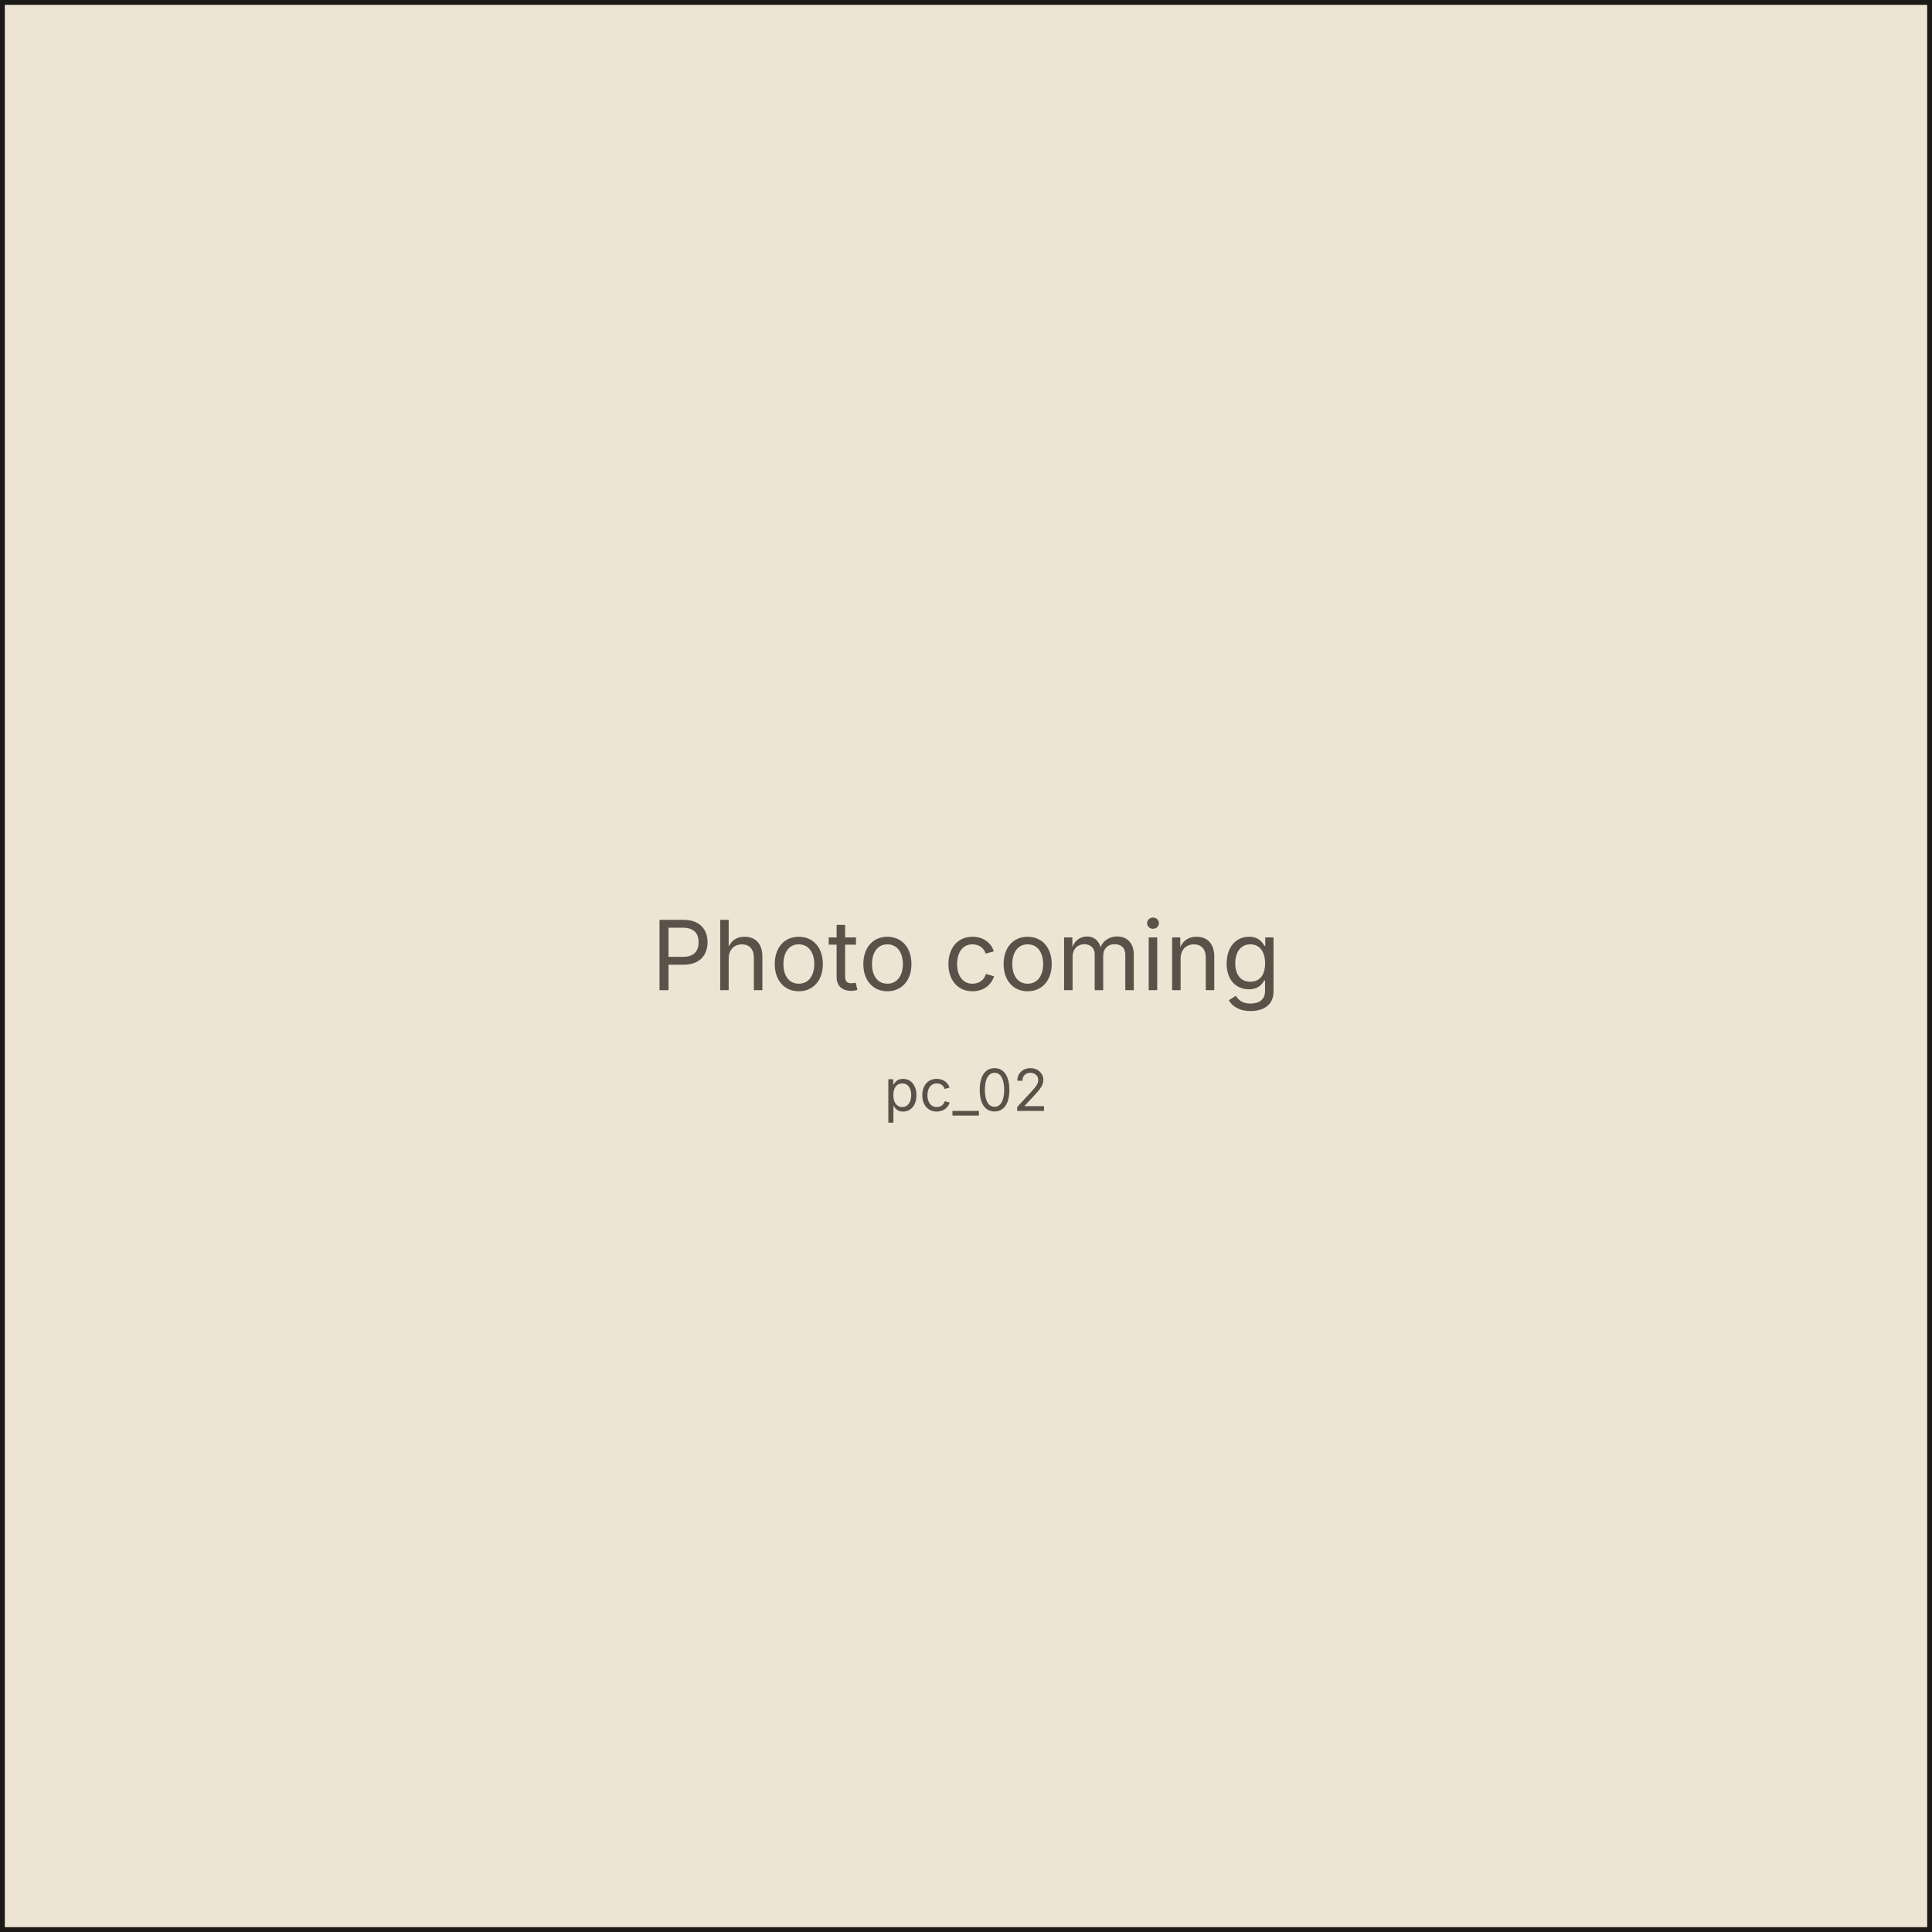
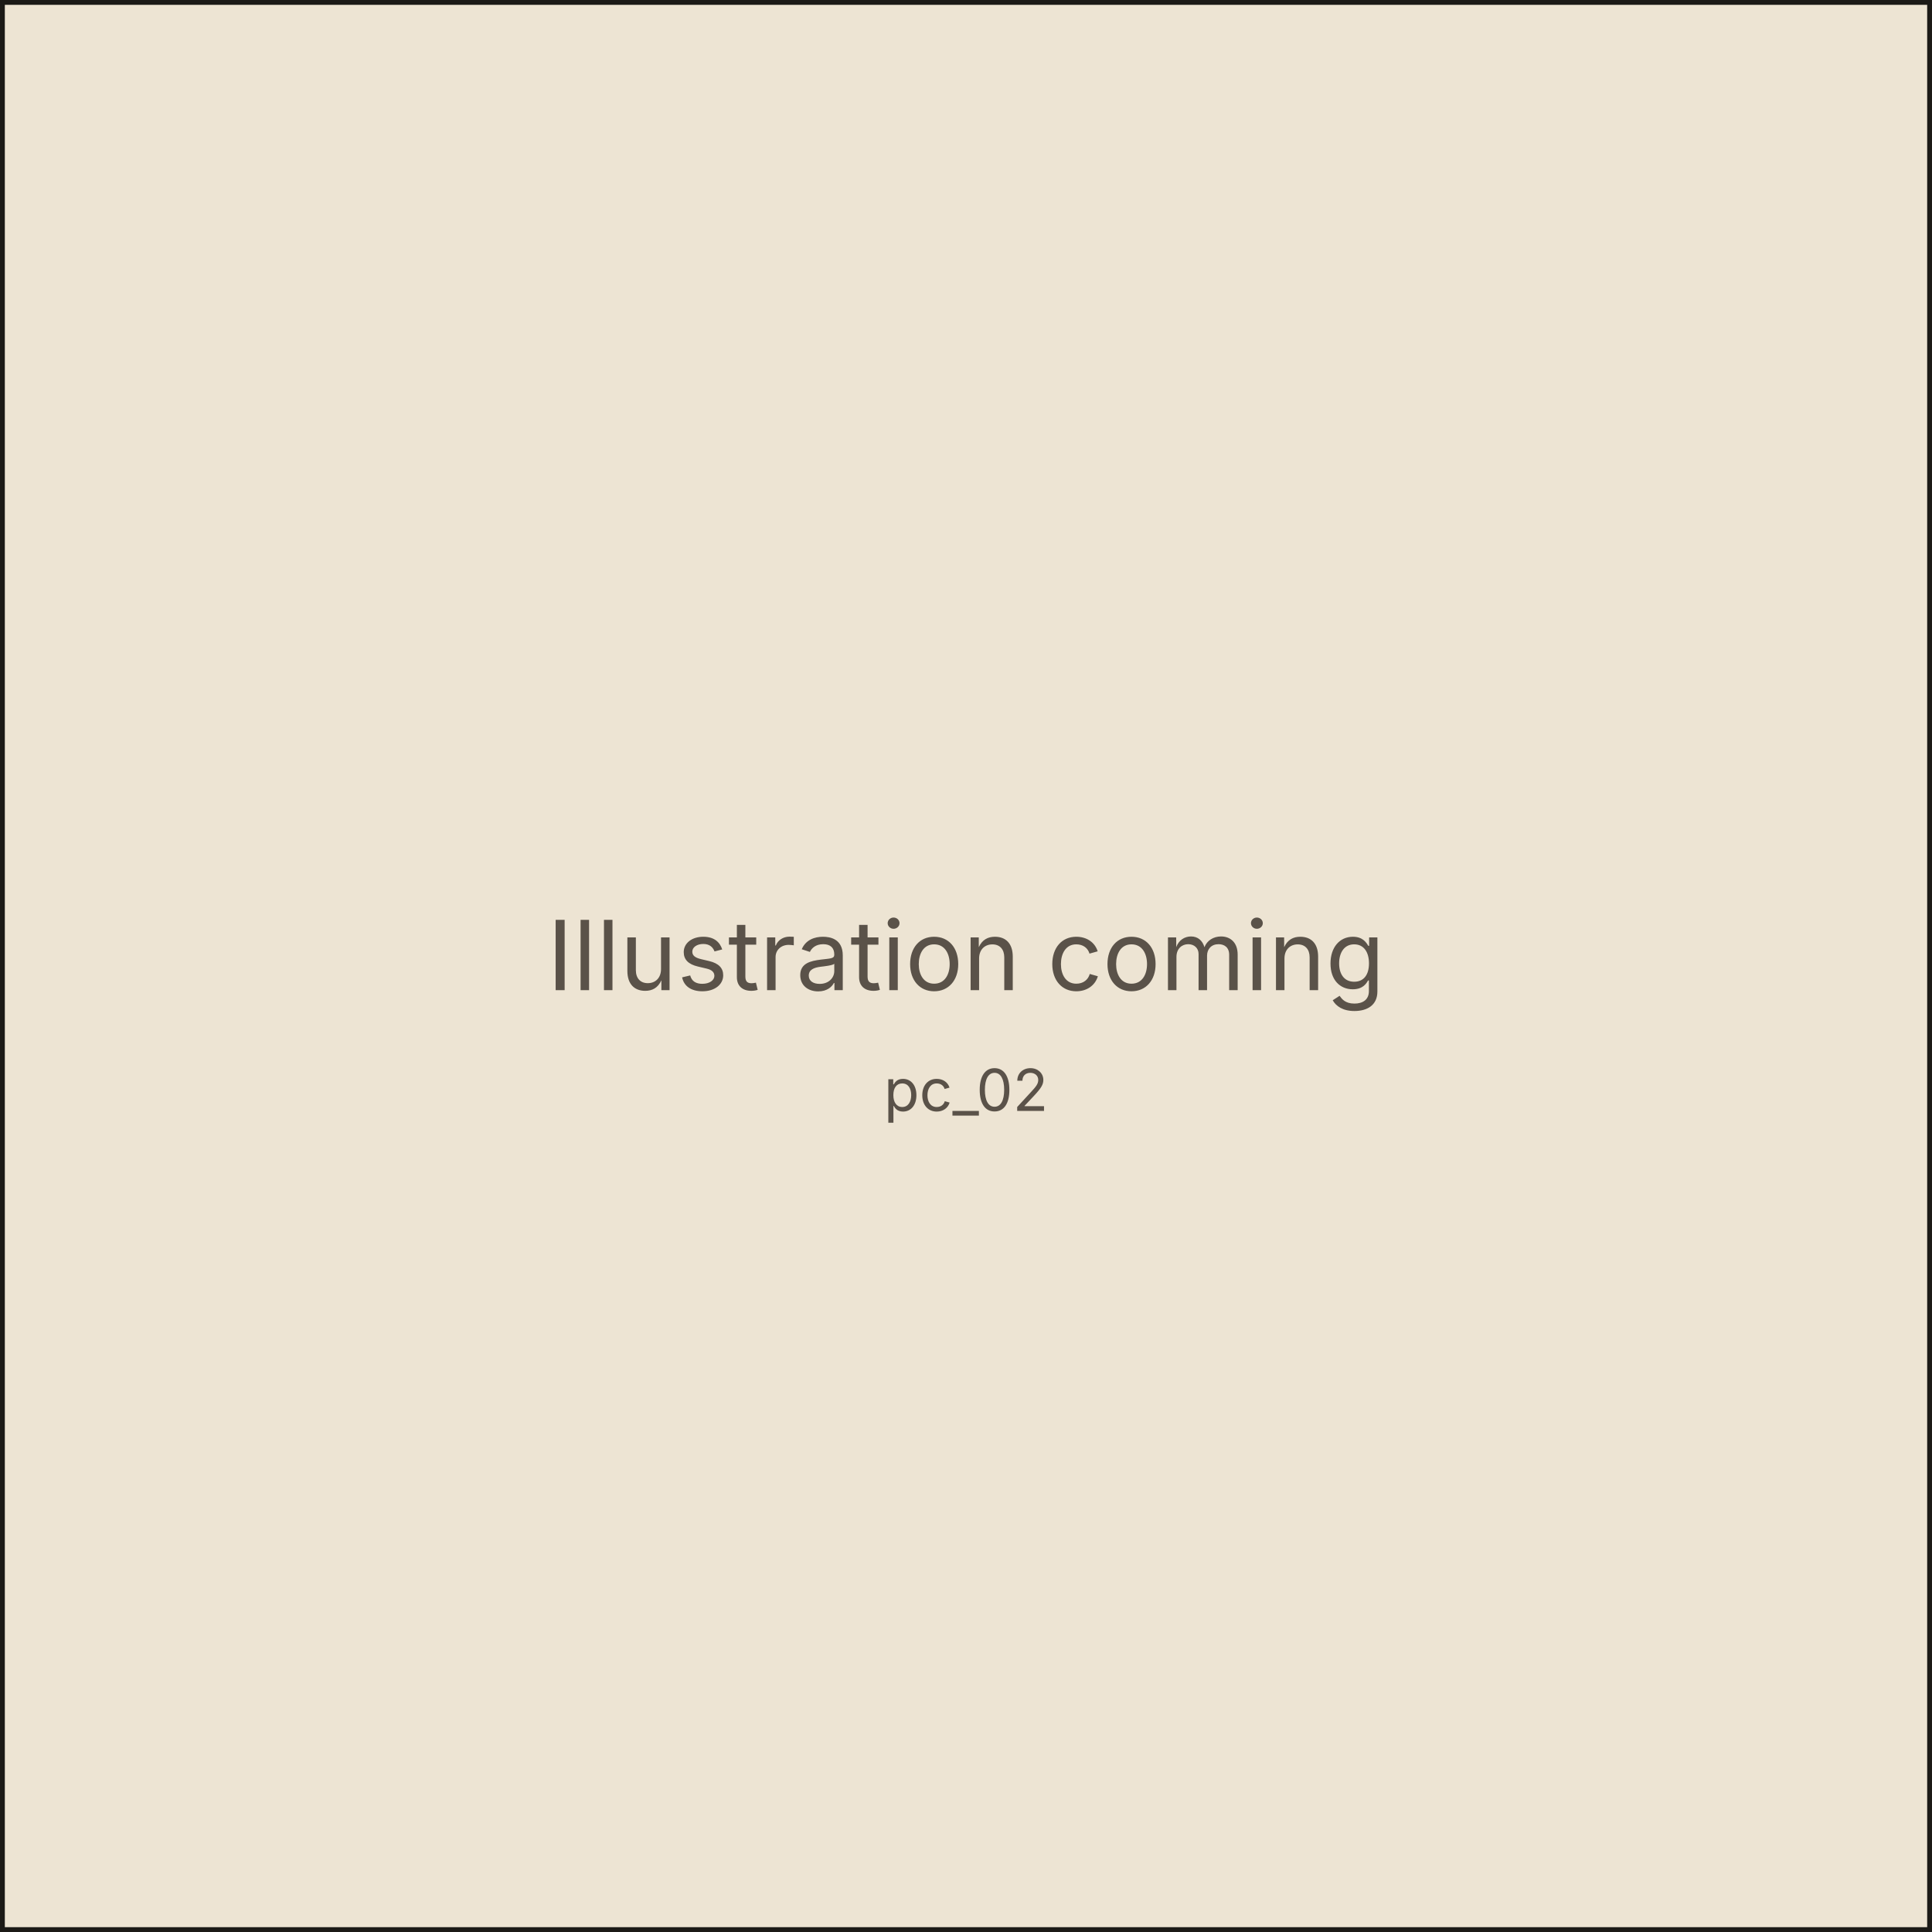
- <svg xmlns="http://www.w3.org/2000/svg" width="800" height="800" viewBox="0 0 800 800" role="img" aria-label="Photo coming">
+ <svg xmlns="http://www.w3.org/2000/svg" width="800" height="800" viewBox="0 0 800 800" role="img" aria-label="Illustration coming">
  <rect x="1" y="1" width="798" height="798" fill="#EDE4D3" stroke="#1C1A17" stroke-width="2" />
-   <text x="400" y="410" text-anchor="middle" font-family="Inter, system-ui, sans-serif" font-size="40" fill="#5A5249">Photo coming</text>
+   <text x="400" y="410" text-anchor="middle" font-family="Inter, system-ui, sans-serif" font-size="40" fill="#5A5249">Illustration coming</text>
  <text x="400" y="460" text-anchor="middle" font-family="Inter, system-ui, sans-serif" font-size="24" fill="#5A5249">pc_02</text>
</svg>
